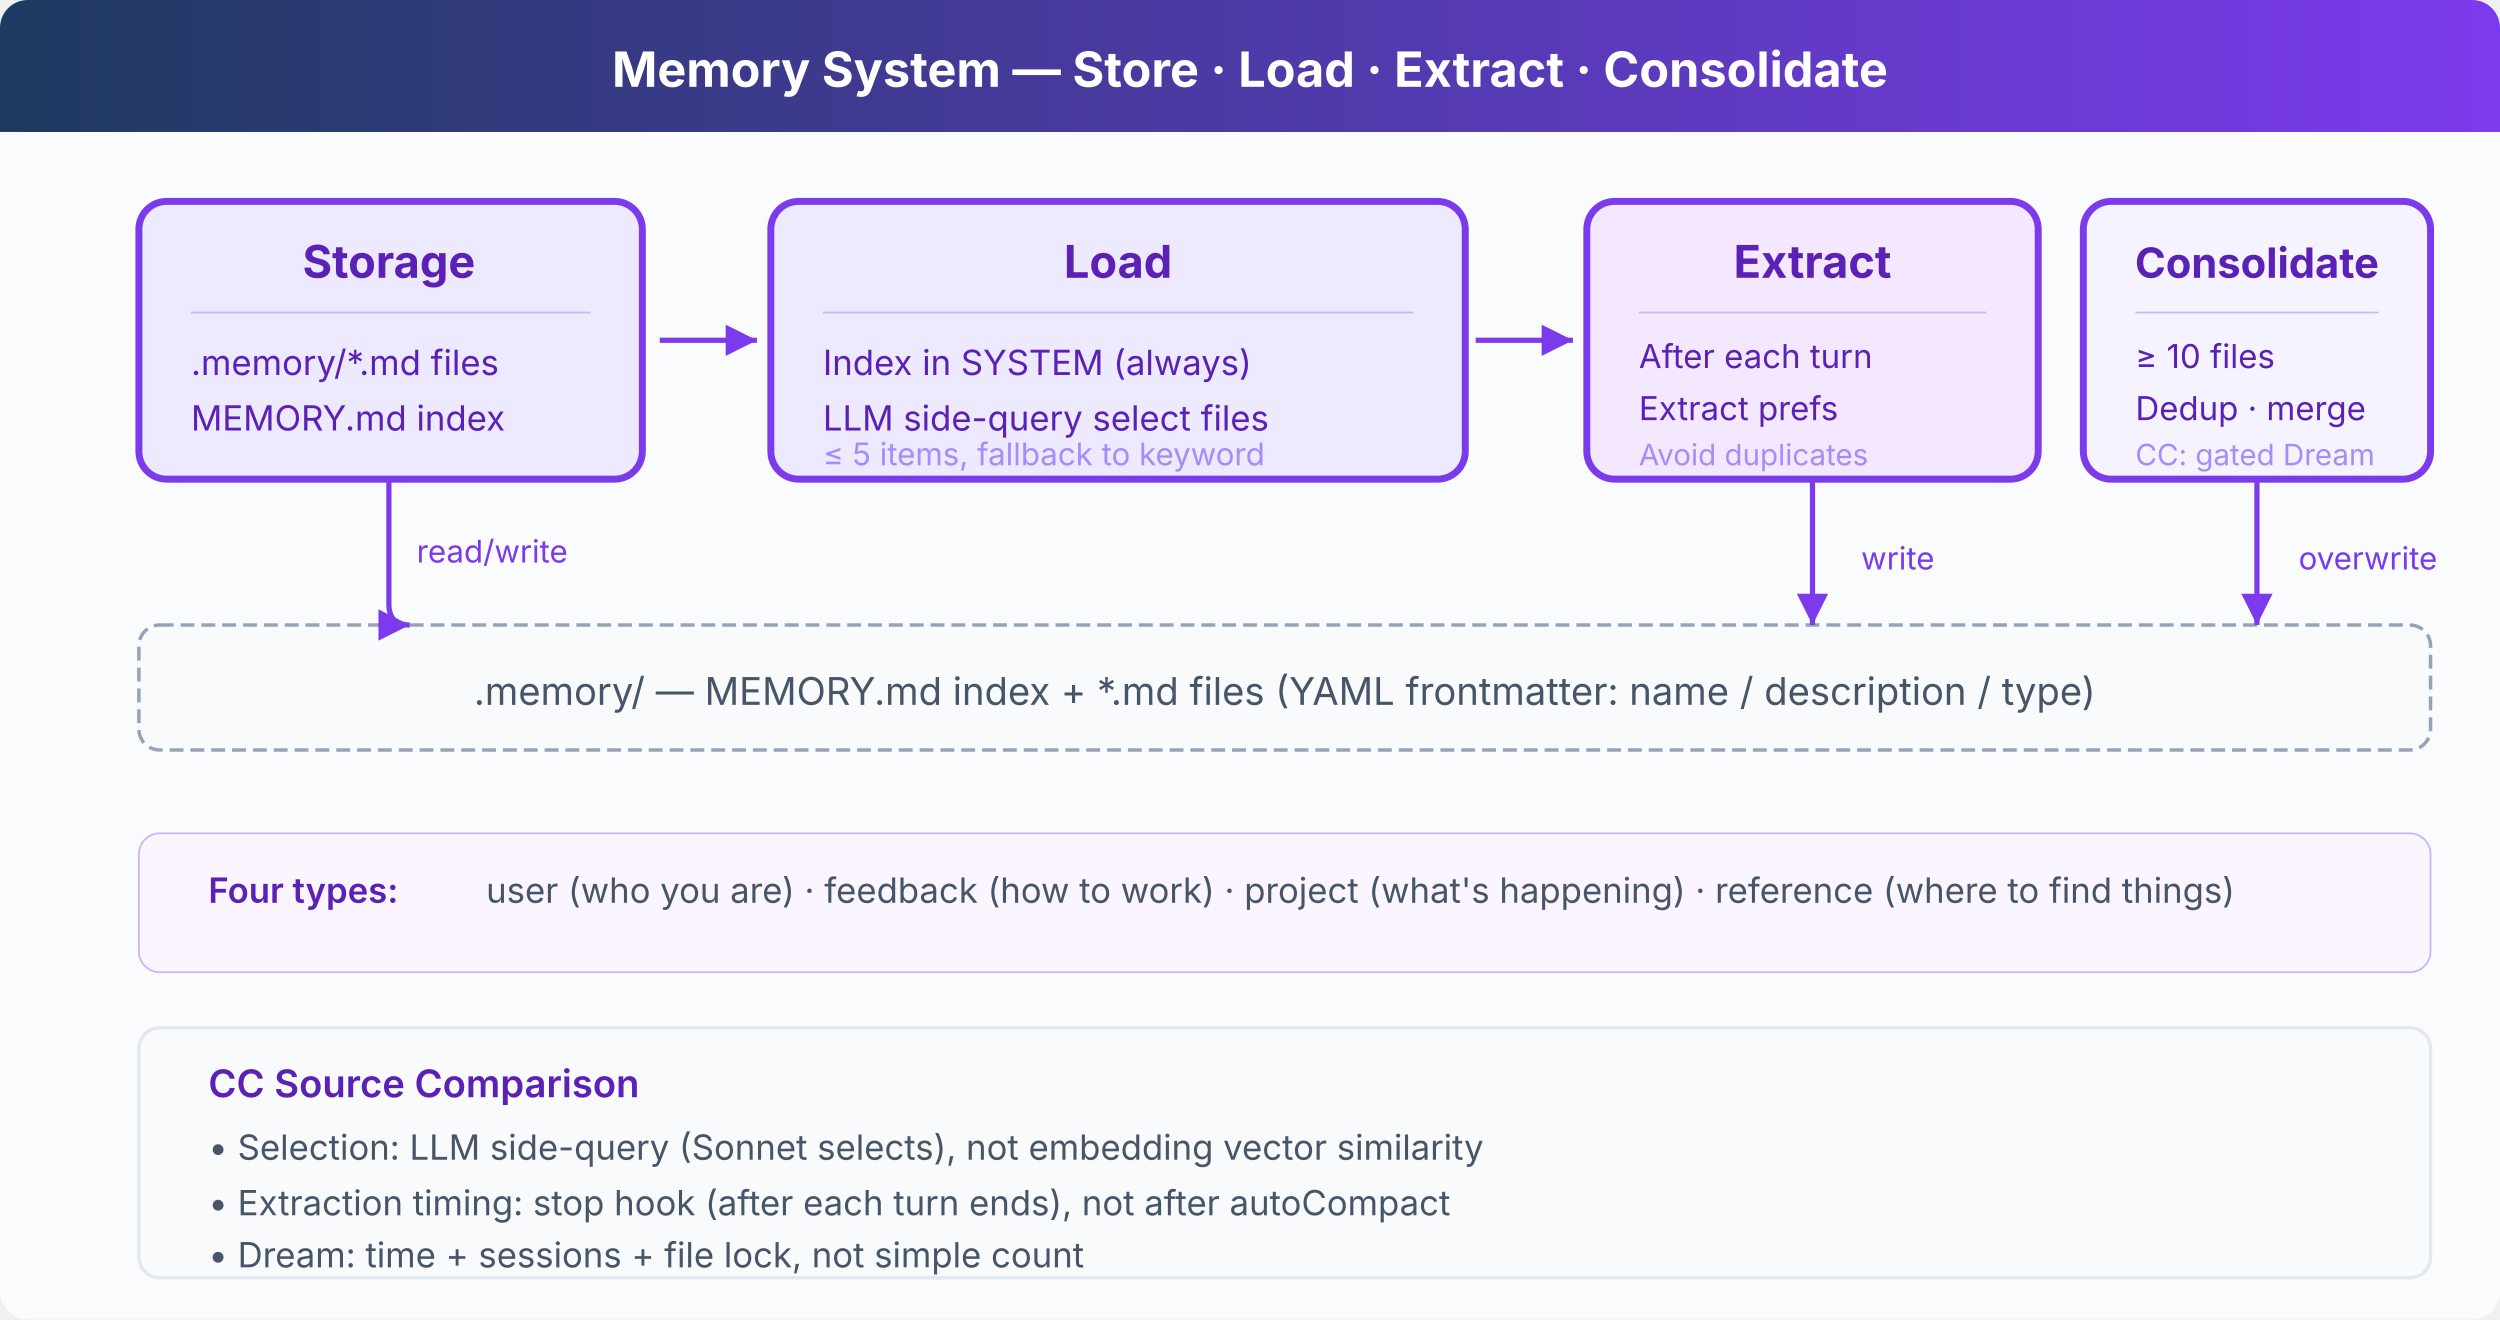
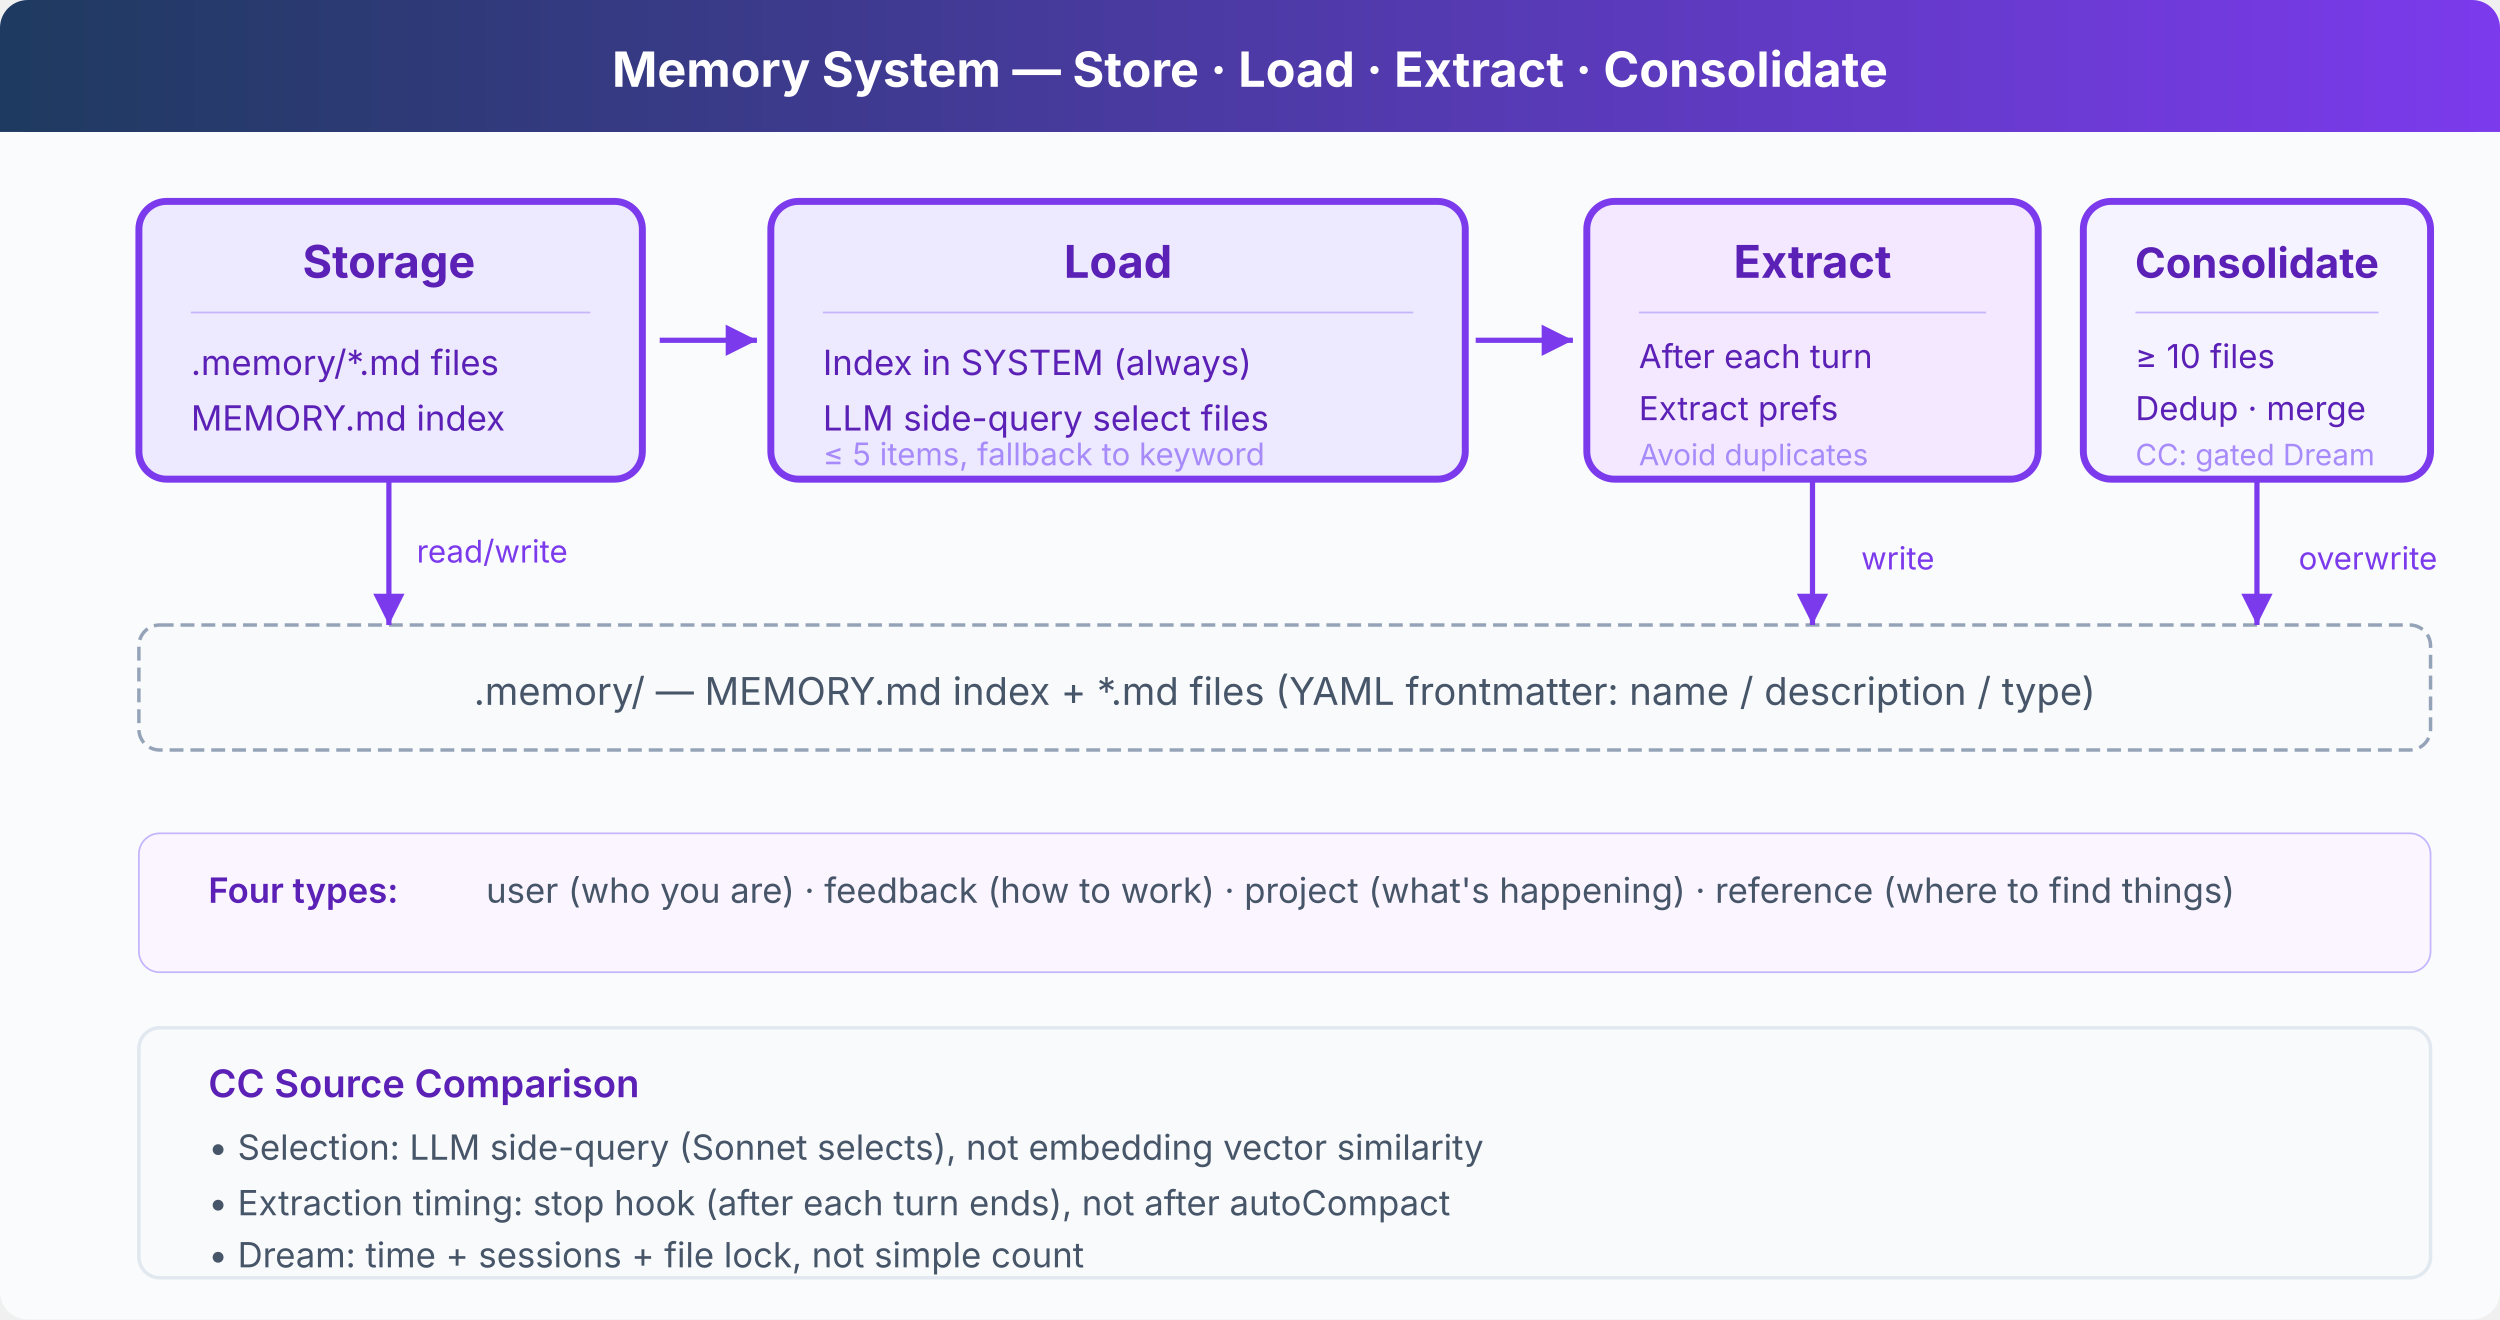
<svg xmlns="http://www.w3.org/2000/svg" viewBox="0 0 720 380" font-family="system-ui, -apple-system, sans-serif">
  <defs>
    <linearGradient id="header" x1="0" y1="0" x2="1" y2="0">
      <stop offset="0%" stop-color="#1e3a5f" />
      <stop offset="100%" stop-color="#7c3aed" />
    </linearGradient>
    <marker id="arrow" viewBox="0 0 10 10" refX="10" refY="5" markerWidth="6" markerHeight="6" orient="auto-start-reverse">
      <path d="M 0 0 L 10 5 L 0 10 z" fill="#7c3aed" />
    </marker>
  </defs>
  <rect width="720" height="380" fill="#fafbfc" rx="8" />
  <rect x="0" y="0" width="720" height="38" fill="url(#header)" rx="8" />
  <rect x="0" y="30" width="720" height="8" fill="url(#header)" />
  <text x="360" y="25" fill="#fff" font-size="14" font-weight="700" text-anchor="middle">Memory System — Store · Load · Extract · Consolidate</text>
  <rect x="40" y="58" width="145" height="80" rx="8" fill="#ede9fe" stroke="#7c3aed" stroke-width="2" />
  <text x="112" y="80" fill="#5b21b6" font-size="13" font-weight="700" text-anchor="middle">Storage</text>
  <line x1="55" y1="90" x2="170" y2="90" stroke="#c4b5fd" stroke-width="0.5" />
  <text x="55" y="108" fill="#5b21b6" font-size="10">.memory/*.md files</text>
  <text x="55" y="124" fill="#5b21b6" font-size="10">MEMORY.md index</text>
  <line x1="190" y1="98" x2="218" y2="98" stroke="#7c3aed" stroke-width="1.5" marker-end="url(#arrow)" />
  <rect x="222" y="58" width="200" height="80" rx="8" fill="#ede9fe" stroke="#7c3aed" stroke-width="2" />
  <text x="322" y="80" fill="#5b21b6" font-size="13" font-weight="700" text-anchor="middle">Load</text>
  <line x1="237" y1="90" x2="407" y2="90" stroke="#c4b5fd" stroke-width="0.5" />
  <text x="237" y="108" fill="#5b21b6" font-size="10">Index in SYSTEM (always)</text>
  <text x="237" y="124" fill="#5b21b6" font-size="10">LLM side-query select files</text>
  <text x="237" y="134" fill="#a78bfa" font-size="9">≤ 5 items, fallback to keyword</text>
  <line x1="425" y1="98" x2="453" y2="98" stroke="#7c3aed" stroke-width="1.5" marker-end="url(#arrow)" />
  <rect x="457" y="58" width="130" height="80" rx="8" fill="#f3e8ff" stroke="#7c3aed" stroke-width="2" />
  <text x="522" y="80" fill="#5b21b6" font-size="13" font-weight="700" text-anchor="middle">Extract</text>
  <line x1="472" y1="90" x2="572" y2="90" stroke="#c4b5fd" stroke-width="0.5" />
  <text x="472" y="106" fill="#5b21b6" font-size="9.5">After each turn</text>
  <text x="472" y="121" fill="#5b21b6" font-size="9.5">Extract prefs</text>
  <text x="472" y="134" fill="#a78bfa" font-size="8.5">Avoid duplicates</text>
  <rect x="600" y="58" width="100" height="80" rx="8" fill="#f5f3ff" stroke="#7c3aed" stroke-width="2" />
  <text x="650" y="80" fill="#5b21b6" font-size="12" font-weight="700" text-anchor="middle">Consolidate</text>
  <line x1="615" y1="90" x2="685" y2="90" stroke="#c4b5fd" stroke-width="0.5" />
  <text x="615" y="106" fill="#5b21b6" font-size="9.5">≥ 10 files</text>
  <text x="615" y="121" fill="#5b21b6" font-size="9.5">Dedup · merge</text>
  <text x="615" y="134" fill="#a78bfa" font-size="8.5">CC: gated Dream</text>
  <rect x="40" y="180" width="660" height="36" rx="6" fill="#f8fafc" stroke="#94a3b8" stroke-width="1" stroke-dasharray="4,2" />
  <text x="370" y="203" fill="#475569" font-size="11" text-anchor="middle">.memory/ — MEMORY.md index + *.md files (YAML frontmatter: name / description / type)</text>
-   <path d="M 112 138 L 112 174 Q 112 180 118 180" fill="none" stroke="#7c3aed" stroke-width="1.5" marker-end="url(#arrow)" />
+   <path d="M 112 138 L 112 180" fill="none" stroke="#7c3aed" stroke-width="1.5" marker-end="url(#arrow)" />
  <text x="120" y="162" fill="#7c3aed" font-size="9">read/write</text>
  <path d="M 522 138 L 522 180" fill="none" stroke="#7c3aed" stroke-width="1.5" marker-end="url(#arrow)" />
  <text x="536" y="164" fill="#7c3aed" font-size="9">write</text>
  <path d="M 650 138 L 650 180" fill="none" stroke="#7c3aed" stroke-width="1.5" marker-end="url(#arrow)" />
  <text x="662" y="164" fill="#7c3aed" font-size="9">overwrite</text>
  <rect x="40" y="240" width="660" height="40" rx="6" fill="#faf5ff" stroke="#c4b5fd" stroke-width="0.5" />
  <text x="60" y="260" fill="#5b21b6" font-size="10" font-weight="600">Four types:</text>
  <text x="140" y="260" fill="#475569" font-size="10">user (who you are) · feedback (how to work) · project (what's happening) · reference (where to find things)</text>
  <rect x="40" y="296" width="660" height="72" rx="6" fill="#f8fafc" stroke="#e2e8f0" stroke-width="1" />
  <text x="60" y="316" fill="#5b21b6" font-size="11" font-weight="600">CC Source Comparison</text>
  <text x="60" y="334" fill="#475569" font-size="10">• Selection: LLM side-query (Sonnet selects), not embedding vector similarity</text>
  <text x="60" y="350" fill="#475569" font-size="10">• Extraction timing: stop hook (after each turn ends), not after autoCompact</text>
  <text x="60" y="365" fill="#475569" font-size="10">• Dream: time + sessions + file lock, not simple count</text>
</svg>
